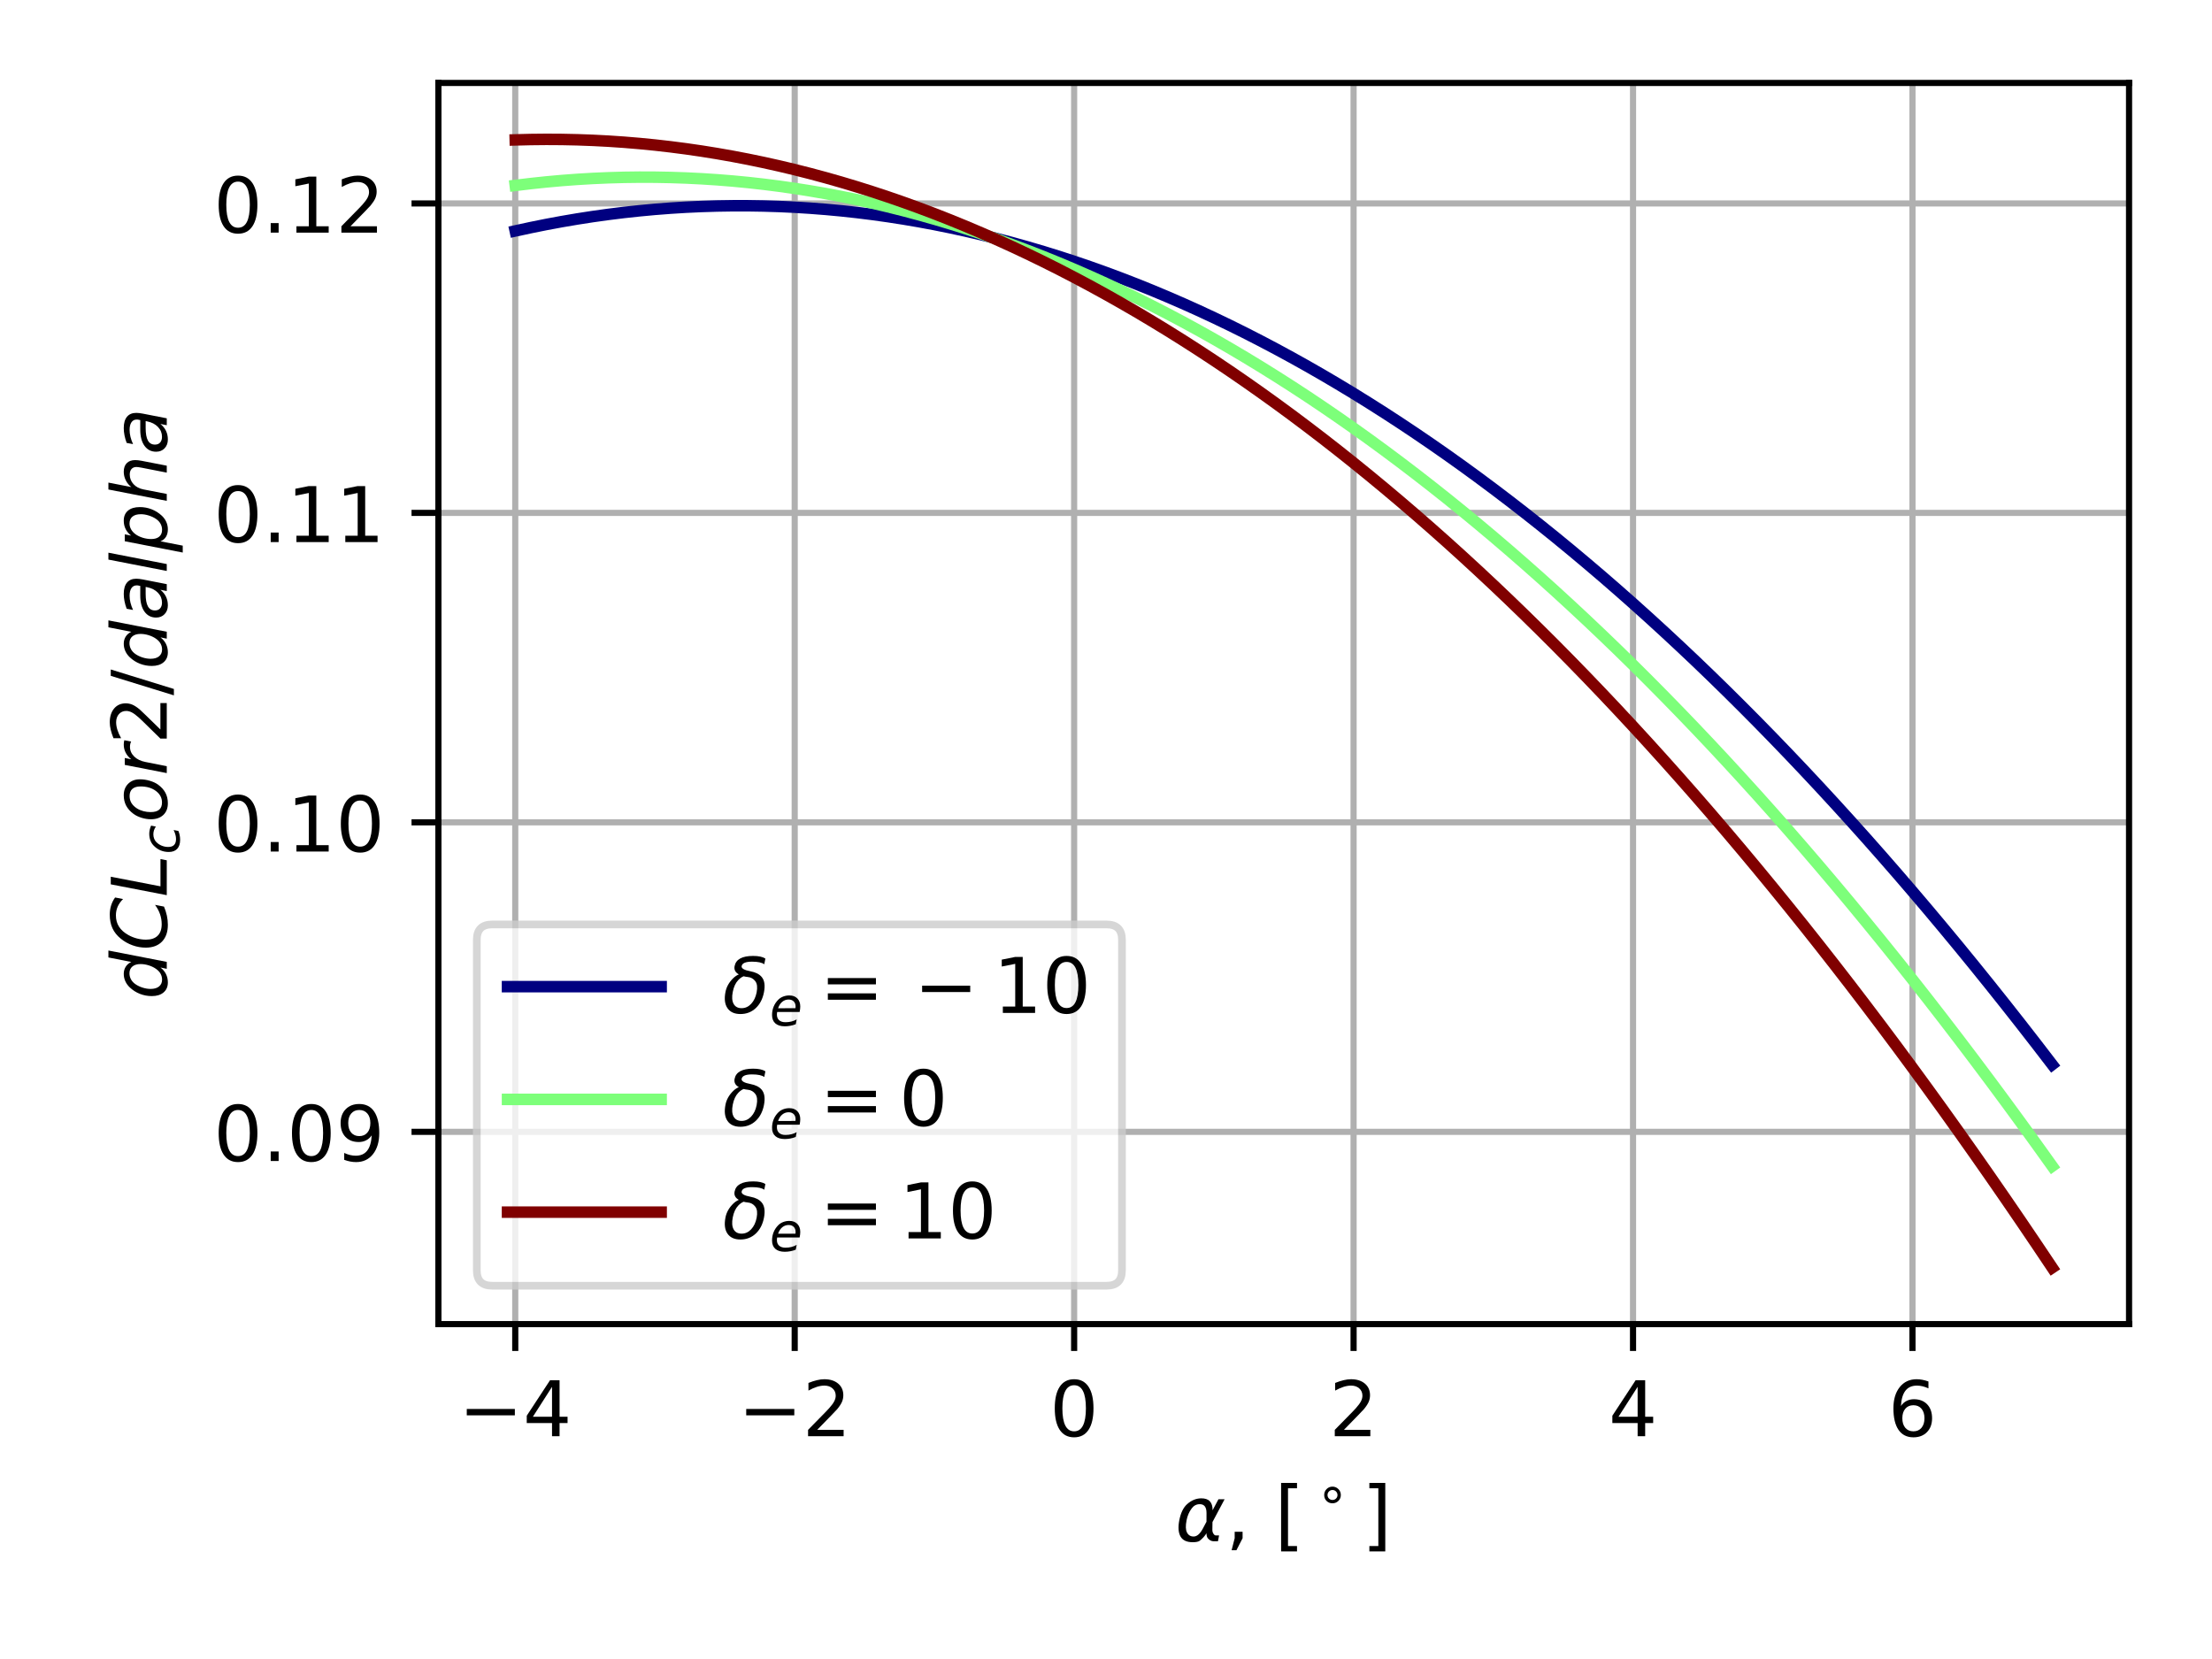
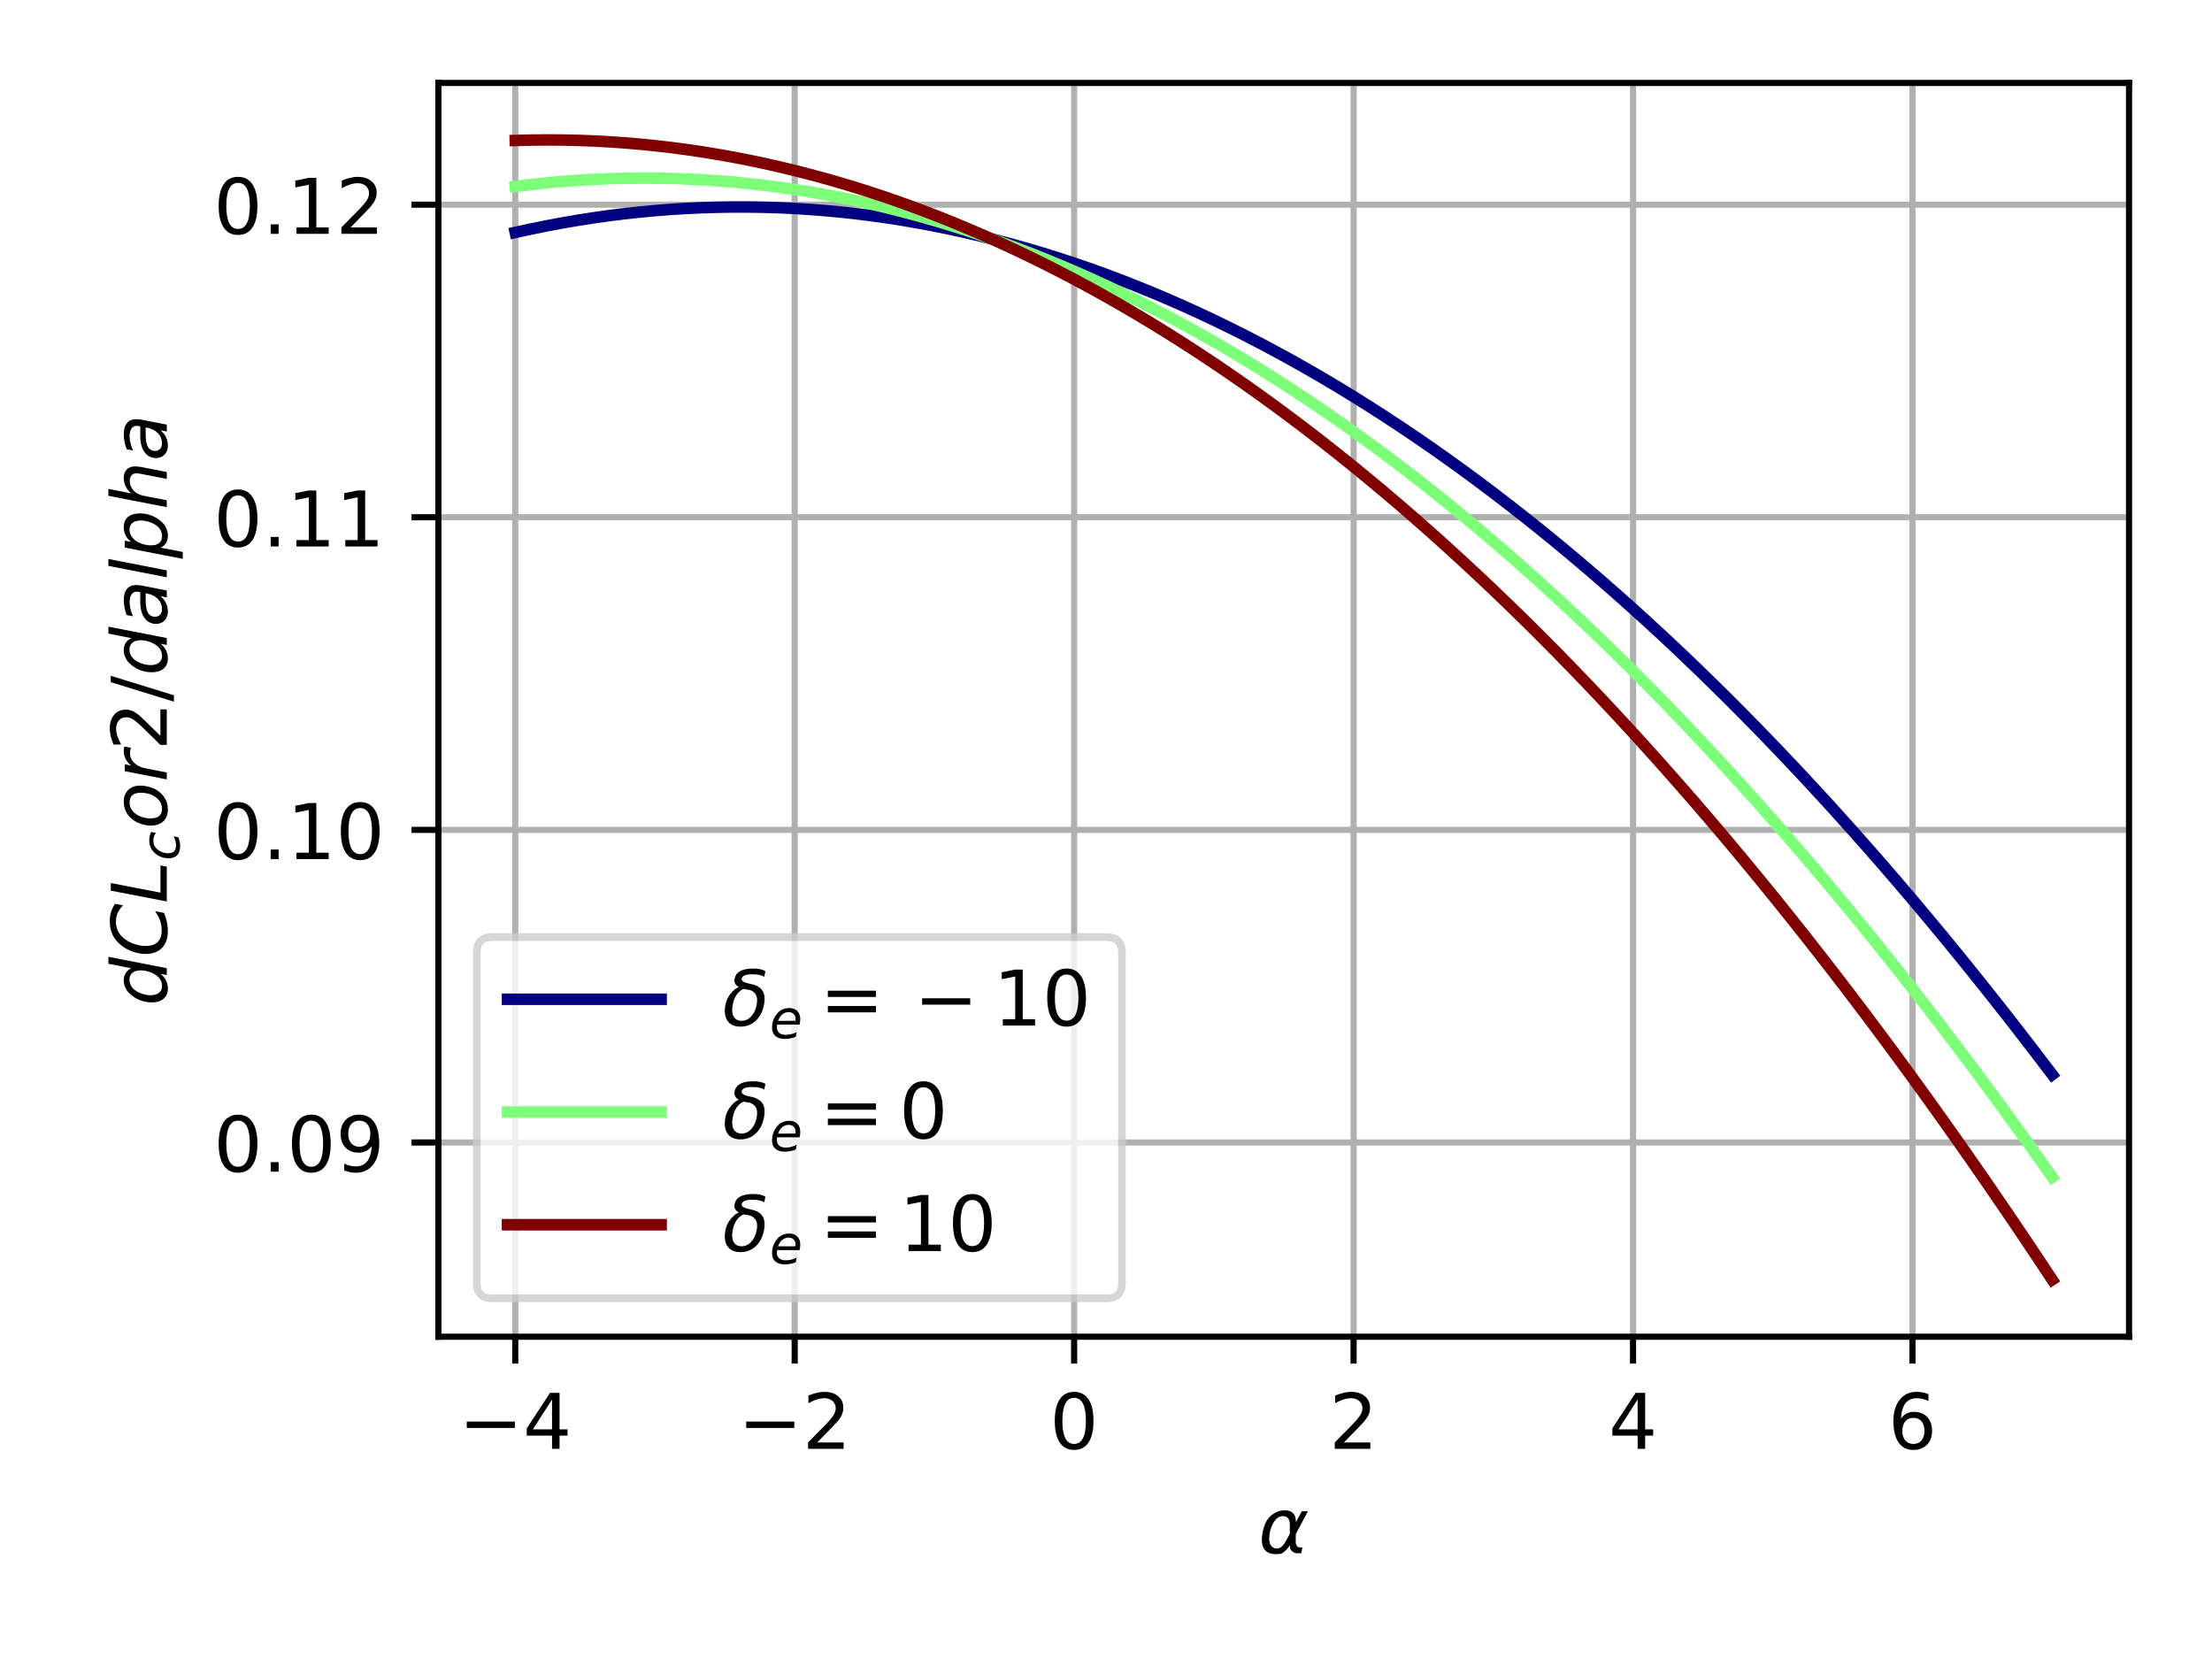
<svg xmlns="http://www.w3.org/2000/svg" xmlns:xlink="http://www.w3.org/1999/xlink" width="288pt" height="216pt" viewBox="0 0 288 216" version="1.1">
  <defs>
    <style type="text/css">*{stroke-linejoin: round; stroke-linecap: butt}</style>
  </defs>
  <g id="figure_1">
    <g id="patch_1">
      <path d="M 0 216  L 288 216  L 288 0  L 0 0  z " style="fill: #ffffff" />
    </g>
    <g id="axes_1">
      <g id="patch_2">
-         <path d="M 57.08 172.398  L 277.2 172.398  L 277.2 10.8  L 57.08 10.8  z " style="fill: #ffffff" />
+         <path d="M 57.08 174.04  L 277.2 174.04  L 277.2 10.8  L 57.08 10.8  z " style="fill: #ffffff" />
      </g>
      <g id="matplotlib.axis_1">
        <g id="xtick_1">
          <g id="line2d_1">
-             <path d="M 67.085 172.398  L 67.085 10.8  " clip-path="url(#ped3383b567)" style="fill: none; stroke: #b0b0b0; stroke-width: 0.8; stroke-linecap: square" />
+             <path d="M 67.085 174.04  L 67.085 10.8  " clip-path="url(#p5c0ab0b1ee)" style="fill: none; stroke: #b0b0b0; stroke-width: 0.8; stroke-linecap: square" />
          </g>
          <g id="line2d_2">
            <defs>
-               <path id="m257a70239d" d="M 0 0  L 0 3.5  " style="stroke: #000000; stroke-width: 0.8" />
-             </defs>
-             <g>
-               <use xlink:href="#m257a70239d" x="67.085" y="172.398" style="stroke: #000000; stroke-width: 0.8" />
+               <path id="m970176f9c2" d="M 0 0  L 0 3.5  " style="stroke: #000000; stroke-width: 0.8" />
+             </defs>
+             <g>
+               <use xlink:href="#m970176f9c2" x="67.085" y="174.04" style="stroke: #000000; stroke-width: 0.8" />
            </g>
          </g>
          <g id="text_1">
-             <g transform="translate(59.71436 186.9959) scale(0.1 -0.1)">
+             <g transform="translate(59.71436 188.6384) scale(0.1 -0.1)">
              <defs>
                <path id="DejaVuSans-2212" d="M 678 2272  L 4684 2272  L 4684 1741  L 678 1741  L 678 2272  z " transform="scale(0.015625)" />
                <path id="DejaVuSans-34" d="M 2419 4116  L 825 1625  L 2419 1625  L 2419 4116  z M 2253 4666  L 3047 4666  L 3047 1625  L 3713 1625  L 3713 1100  L 3047 1100  L 3047 0  L 2419 0  L 2419 1100  L 313 1100  L 313 1709  L 2253 4666  z " transform="scale(0.015625)" />
              </defs>
              <use xlink:href="#DejaVuSans-2212" />
              <use xlink:href="#DejaVuSans-34" x="83.789" />
            </g>
          </g>
        </g>
        <g id="xtick_2">
          <g id="line2d_3">
-             <path d="M 103.469 172.398  L 103.469 10.8  " clip-path="url(#ped3383b567)" style="fill: none; stroke: #b0b0b0; stroke-width: 0.8; stroke-linecap: square" />
+             <path d="M 103.469 174.04  L 103.469 10.8  " clip-path="url(#p5c0ab0b1ee)" style="fill: none; stroke: #b0b0b0; stroke-width: 0.8; stroke-linecap: square" />
          </g>
          <g id="line2d_4">
            <g>
-               <use xlink:href="#m257a70239d" x="103.469" y="172.398" style="stroke: #000000; stroke-width: 0.8" />
+               <use xlink:href="#m970176f9c2" x="103.469" y="174.04" style="stroke: #000000; stroke-width: 0.8" />
            </g>
          </g>
          <g id="text_2">
-             <g transform="translate(96.09783 186.9959) scale(0.1 -0.1)">
+             <g transform="translate(96.09783 188.6384) scale(0.1 -0.1)">
              <defs>
                <path id="DejaVuSans-32" d="M 1228 531  L 3431 531  L 3431 0  L 469 0  L 469 531  Q 828 903 1448 1529  Q 2069 2156 2228 2338  Q 2531 2678 2651 2914  Q 2772 3150 2772 3378  Q 2772 3750 2511 3984  Q 2250 4219 1831 4219  Q 1534 4219 1204 4116  Q 875 4013 500 3803  L 500 4441  Q 881 4594 1212 4672  Q 1544 4750 1819 4750  Q 2544 4750 2975 4387  Q 3406 4025 3406 3419  Q 3406 3131 3298 2873  Q 3191 2616 2906 2266  Q 2828 2175 2409 1742  Q 1991 1309 1228 531  z " transform="scale(0.015625)" />
              </defs>
              <use xlink:href="#DejaVuSans-2212" />
              <use xlink:href="#DejaVuSans-32" x="83.789" />
            </g>
          </g>
        </g>
        <g id="xtick_3">
          <g id="line2d_5">
-             <path d="M 139.852 172.398  L 139.852 10.8  " clip-path="url(#ped3383b567)" style="fill: none; stroke: #b0b0b0; stroke-width: 0.8; stroke-linecap: square" />
+             <path d="M 139.852 174.04  L 139.852 10.8  " clip-path="url(#p5c0ab0b1ee)" style="fill: none; stroke: #b0b0b0; stroke-width: 0.8; stroke-linecap: square" />
          </g>
          <g id="line2d_6">
            <g>
-               <use xlink:href="#m257a70239d" x="139.852" y="172.398" style="stroke: #000000; stroke-width: 0.8" />
+               <use xlink:href="#m970176f9c2" x="139.852" y="174.04" style="stroke: #000000; stroke-width: 0.8" />
            </g>
          </g>
          <g id="text_3">
-             <g transform="translate(136.6711 186.9959) scale(0.1 -0.1)">
+             <g transform="translate(136.6711 188.6384) scale(0.1 -0.1)">
              <defs>
                <path id="DejaVuSans-30" d="M 2034 4250  Q 1547 4250 1301 3770  Q 1056 3291 1056 2328  Q 1056 1369 1301 889  Q 1547 409 2034 409  Q 2525 409 2770 889  Q 3016 1369 3016 2328  Q 3016 3291 2770 3770  Q 2525 4250 2034 4250  z M 2034 4750  Q 2819 4750 3233 4129  Q 3647 3509 3647 2328  Q 3647 1150 3233 529  Q 2819 -91 2034 -91  Q 1250 -91 836 529  Q 422 1150 422 2328  Q 422 3509 836 4129  Q 1250 4750 2034 4750  z " transform="scale(0.015625)" />
              </defs>
              <use xlink:href="#DejaVuSans-30" />
            </g>
          </g>
        </g>
        <g id="xtick_4">
          <g id="line2d_7">
-             <path d="M 176.236 172.398  L 176.236 10.8  " clip-path="url(#ped3383b567)" style="fill: none; stroke: #b0b0b0; stroke-width: 0.8; stroke-linecap: square" />
+             <path d="M 176.236 174.04  L 176.236 10.8  " clip-path="url(#p5c0ab0b1ee)" style="fill: none; stroke: #b0b0b0; stroke-width: 0.8; stroke-linecap: square" />
          </g>
          <g id="line2d_8">
            <g>
-               <use xlink:href="#m257a70239d" x="176.236" y="172.398" style="stroke: #000000; stroke-width: 0.8" />
+               <use xlink:href="#m970176f9c2" x="176.236" y="174.04" style="stroke: #000000; stroke-width: 0.8" />
            </g>
          </g>
          <g id="text_4">
-             <g transform="translate(173.0546 186.9959) scale(0.1 -0.1)">
+             <g transform="translate(173.0546 188.6384) scale(0.1 -0.1)">
              <use xlink:href="#DejaVuSans-32" />
            </g>
          </g>
        </g>
        <g id="xtick_5">
          <g id="line2d_9">
-             <path d="M 212.619 172.398  L 212.619 10.8  " clip-path="url(#ped3383b567)" style="fill: none; stroke: #b0b0b0; stroke-width: 0.8; stroke-linecap: square" />
+             <path d="M 212.619 174.04  L 212.619 10.8  " clip-path="url(#p5c0ab0b1ee)" style="fill: none; stroke: #b0b0b0; stroke-width: 0.8; stroke-linecap: square" />
          </g>
          <g id="line2d_10">
            <g>
-               <use xlink:href="#m257a70239d" x="212.619" y="172.398" style="stroke: #000000; stroke-width: 0.8" />
+               <use xlink:href="#m970176f9c2" x="212.619" y="174.04" style="stroke: #000000; stroke-width: 0.8" />
            </g>
          </g>
          <g id="text_5">
-             <g transform="translate(209.4381 186.9959) scale(0.1 -0.1)">
+             <g transform="translate(209.4381 188.6384) scale(0.1 -0.1)">
              <use xlink:href="#DejaVuSans-34" />
            </g>
          </g>
        </g>
        <g id="xtick_6">
          <g id="line2d_11">
-             <path d="M 249.003 172.398  L 249.003 10.8  " clip-path="url(#ped3383b567)" style="fill: none; stroke: #b0b0b0; stroke-width: 0.8; stroke-linecap: square" />
+             <path d="M 249.003 174.04  L 249.003 10.8  " clip-path="url(#p5c0ab0b1ee)" style="fill: none; stroke: #b0b0b0; stroke-width: 0.8; stroke-linecap: square" />
          </g>
          <g id="line2d_12">
            <g>
-               <use xlink:href="#m257a70239d" x="249.003" y="172.398" style="stroke: #000000; stroke-width: 0.8" />
+               <use xlink:href="#m970176f9c2" x="249.003" y="174.04" style="stroke: #000000; stroke-width: 0.8" />
            </g>
          </g>
          <g id="text_6">
-             <g transform="translate(245.8216 186.9959) scale(0.1 -0.1)">
+             <g transform="translate(245.8216 188.6384) scale(0.1 -0.1)">
              <defs>
                <path id="DejaVuSans-36" d="M 2113 2584  Q 1688 2584 1439 2293  Q 1191 2003 1191 1497  Q 1191 994 1439 701  Q 1688 409 2113 409  Q 2538 409 2786 701  Q 3034 994 3034 1497  Q 3034 2003 2786 2293  Q 2538 2584 2113 2584  z M 3366 4563  L 3366 3988  Q 3128 4100 2886 4159  Q 2644 4219 2406 4219  Q 1781 4219 1451 3797  Q 1122 3375 1075 2522  Q 1259 2794 1537 2939  Q 1816 3084 2150 3084  Q 2853 3084 3261 2657  Q 3669 2231 3669 1497  Q 3669 778 3244 343  Q 2819 -91 2113 -91  Q 1303 -91 875 529  Q 447 1150 447 2328  Q 447 3434 972 4092  Q 1497 4750 2381 4750  Q 2619 4750 2861 4703  Q 3103 4656 3366 4563  z " transform="scale(0.015625)" />
              </defs>
              <use xlink:href="#DejaVuSans-36" />
            </g>
          </g>
        </g>
        <g id="text_7">
-           <g transform="translate(152.99 200.6741) scale(0.1 -0.1)">
+           <g transform="translate(163.84 202.3166) scale(0.1 -0.1)">
            <defs>
              <path id="DejaVuSans-Oblique-3b1" d="M 2619 1628  L 2622 2350  Q 2625 3088 2069 3091  Q 1653 3094 1394 2747  Q 1069 2319 959 1747  Q 825 1059 994 731  Q 1169 397 1547 397  Q 1966 397 2319 1063  L 2619 1628  z M 2166 3578  Q 3141 3594 3128 2584  Q 3128 2584 3616 3500  L 4128 3500  L 3119 1603  L 3109 919  Q 3109 766 3194 638  Q 3291 488 3391 488  L 3669 488  L 3575 0  L 3228 0  Q 2934 0 2722 263  Q 2622 394 2619 669  Q 2416 334 2066 50  Q 1900 -81 1453 -78  Q 722 -72 456 397  Q 184 884 353 1747  Q 534 2675 1009 3097  Q 1544 3569 2166 3578  z " transform="scale(0.015625)" />
-               <path id="DejaVuSans-2c" d="M 750 794  L 1409 794  L 1409 256  L 897 -744  L 494 -744  L 750 256  L 750 794  z " transform="scale(0.015625)" />
-               <path id="DejaVuSans-20" transform="scale(0.015625)" />
-               <path id="DejaVuSans-5b" d="M 550 4863  L 1875 4863  L 1875 4416  L 1125 4416  L 1125 -397  L 1875 -397  L 1875 -844  L 550 -844  L 550 4863  z " transform="scale(0.015625)" />
-               <path id="DejaVuSans-2218" d="M 2003 2603  Q 1753 2603 1581 2429  Q 1409 2256 1409 2006  Q 1409 1759 1581 1589  Q 1753 1419 2003 1419  Q 2253 1419 2425 1589  Q 2597 1759 2597 2006  Q 2597 2253 2423 2428  Q 2250 2603 2003 2603  z M 2003 3006  Q 2203 3006 2387 2929  Q 2572 2853 2706 2709  Q 2850 2569 2922 2390  Q 2994 2212 2994 2006  Q 2994 1594 2705 1308  Q 2416 1022 1997 1022  Q 1575 1022 1294 1303  Q 1013 1584 1013 2006  Q 1013 2425 1300 2715  Q 1588 3006 2003 3006  z " transform="scale(0.015625)" />
-               <path id="DejaVuSans-5d" d="M 1947 4863  L 1947 -844  L 622 -844  L 622 -397  L 1369 -397  L 1369 4416  L 622 4416  L 622 4863  L 1947 4863  z " transform="scale(0.015625)" />
-             </defs>
-             <use xlink:href="#DejaVuSans-Oblique-3b1" transform="translate(0 0.015625)" />
-             <use xlink:href="#DejaVuSans-2c" transform="translate(65.91797 0.015625)" />
-             <use xlink:href="#DejaVuSans-20" transform="translate(97.70508 0.015625)" />
-             <use xlink:href="#DejaVuSans-5b" transform="translate(129.4922 0.015625)" />
-             <use xlink:href="#DejaVuSans-2218" transform="translate(183.1006 38.29688) scale(0.7)" />
-             <use xlink:href="#DejaVuSans-5d" transform="translate(243.291 0.015625)" />
+             </defs>
+             <use xlink:href="#DejaVuSans-Oblique-3b1" transform="translate(0 0.84375)" />
          </g>
        </g>
      </g>
      <g id="matplotlib.axis_2">
        <g id="ytick_1">
          <g id="line2d_13">
-             <path d="M 57.08 147.362  L 277.2 147.362  " clip-path="url(#ped3383b567)" style="fill: none; stroke: #b0b0b0; stroke-width: 0.8; stroke-linecap: square" />
+             <path d="M 57.08 148.75  L 277.2 148.75  " clip-path="url(#p5c0ab0b1ee)" style="fill: none; stroke: #b0b0b0; stroke-width: 0.8; stroke-linecap: square" />
          </g>
          <g id="line2d_14">
            <defs>
-               <path id="m093fd27990" d="M 0 0  L -3.5 0  " style="stroke: #000000; stroke-width: 0.8" />
-             </defs>
-             <g>
-               <use xlink:href="#m093fd27990" x="57.08" y="147.362" style="stroke: #000000; stroke-width: 0.8" />
+               <path id="m6044e292f2" d="M 0 0  L -3.5 0  " style="stroke: #000000; stroke-width: 0.8" />
+             </defs>
+             <g>
+               <use xlink:href="#m6044e292f2" x="57.08" y="148.75" style="stroke: #000000; stroke-width: 0.8" />
            </g>
          </g>
          <g id="text_8">
-             <g transform="translate(27.81437 151.1608) scale(0.1 -0.1)">
+             <g transform="translate(27.81437 152.5488) scale(0.1 -0.1)">
              <defs>
                <path id="DejaVuSans-2e" d="M 684 794  L 1344 794  L 1344 0  L 684 0  L 684 794  z " transform="scale(0.015625)" />
                <path id="DejaVuSans-39" d="M 703 97  L 703 672  Q 941 559 1184 500  Q 1428 441 1663 441  Q 2288 441 2617 861  Q 2947 1281 2994 2138  Q 2813 1869 2534 1725  Q 2256 1581 1919 1581  Q 1219 1581 811 2004  Q 403 2428 403 3163  Q 403 3881 828 4315  Q 1253 4750 1959 4750  Q 2769 4750 3195 4129  Q 3622 3509 3622 2328  Q 3622 1225 3098 567  Q 2575 -91 1691 -91  Q 1453 -91 1209 -44  Q 966 3 703 97  z M 1959 2075  Q 2384 2075 2632 2365  Q 2881 2656 2881 3163  Q 2881 3666 2632 3958  Q 2384 4250 1959 4250  Q 1534 4250 1286 3958  Q 1038 3666 1038 3163  Q 1038 2656 1286 2365  Q 1534 2075 1959 2075  z " transform="scale(0.015625)" />
              </defs>
              <use xlink:href="#DejaVuSans-30" />
              <use xlink:href="#DejaVuSans-2e" x="63.623" />
              <use xlink:href="#DejaVuSans-30" x="95.41" />
              <use xlink:href="#DejaVuSans-39" x="159.033" />
            </g>
          </g>
        </g>
        <g id="ytick_2">
          <g id="line2d_15">
-             <path d="M 57.08 107.07  L 277.2 107.07  " clip-path="url(#ped3383b567)" style="fill: none; stroke: #b0b0b0; stroke-width: 0.8; stroke-linecap: square" />
+             <path d="M 57.08 108.049  L 277.2 108.049  " clip-path="url(#p5c0ab0b1ee)" style="fill: none; stroke: #b0b0b0; stroke-width: 0.8; stroke-linecap: square" />
          </g>
          <g id="line2d_16">
            <g>
-               <use xlink:href="#m093fd27990" x="57.08" y="107.07" style="stroke: #000000; stroke-width: 0.8" />
+               <use xlink:href="#m6044e292f2" x="57.08" y="108.049" style="stroke: #000000; stroke-width: 0.8" />
            </g>
          </g>
          <g id="text_9">
-             <g transform="translate(27.81437 110.8697) scale(0.1 -0.1)">
+             <g transform="translate(27.81437 111.8482) scale(0.1 -0.1)">
              <defs>
                <path id="DejaVuSans-31" d="M 794 531  L 1825 531  L 1825 4091  L 703 3866  L 703 4441  L 1819 4666  L 2450 4666  L 2450 531  L 3481 531  L 3481 0  L 794 0  L 794 531  z " transform="scale(0.015625)" />
              </defs>
              <use xlink:href="#DejaVuSans-30" />
              <use xlink:href="#DejaVuSans-2e" x="63.623" />
              <use xlink:href="#DejaVuSans-31" x="95.41" />
              <use xlink:href="#DejaVuSans-30" x="159.033" />
            </g>
          </g>
        </g>
        <g id="ytick_3">
          <g id="line2d_17">
-             <path d="M 57.08 66.779  L 277.2 66.779  " clip-path="url(#ped3383b567)" style="fill: none; stroke: #b0b0b0; stroke-width: 0.8; stroke-linecap: square" />
+             <path d="M 57.08 67.348  L 277.2 67.348  " clip-path="url(#p5c0ab0b1ee)" style="fill: none; stroke: #b0b0b0; stroke-width: 0.8; stroke-linecap: square" />
          </g>
          <g id="line2d_18">
            <g>
-               <use xlink:href="#m093fd27990" x="57.08" y="66.779" style="stroke: #000000; stroke-width: 0.8" />
+               <use xlink:href="#m6044e292f2" x="57.08" y="67.348" style="stroke: #000000; stroke-width: 0.8" />
            </g>
          </g>
          <g id="text_10">
-             <g transform="translate(27.81437 70.57852) scale(0.1 -0.1)">
+             <g transform="translate(27.81437 71.1475) scale(0.1 -0.1)">
              <use xlink:href="#DejaVuSans-30" />
              <use xlink:href="#DejaVuSans-2e" x="63.623" />
              <use xlink:href="#DejaVuSans-31" x="95.41" />
              <use xlink:href="#DejaVuSans-31" x="159.033" />
            </g>
          </g>
        </g>
        <g id="ytick_4">
          <g id="line2d_19">
-             <path d="M 57.08 26.488  L 277.2 26.488  " clip-path="url(#ped3383b567)" style="fill: none; stroke: #b0b0b0; stroke-width: 0.8; stroke-linecap: square" />
+             <path d="M 57.08 26.648  L 277.2 26.648  " clip-path="url(#p5c0ab0b1ee)" style="fill: none; stroke: #b0b0b0; stroke-width: 0.8; stroke-linecap: square" />
          </g>
          <g id="line2d_20">
            <g>
-               <use xlink:href="#m093fd27990" x="57.08" y="26.488" style="stroke: #000000; stroke-width: 0.8" />
+               <use xlink:href="#m6044e292f2" x="57.08" y="26.648" style="stroke: #000000; stroke-width: 0.8" />
            </g>
          </g>
          <g id="text_11">
-             <g transform="translate(27.81437 30.28737) scale(0.1 -0.1)">
+             <g transform="translate(27.81437 30.44683) scale(0.1 -0.1)">
              <use xlink:href="#DejaVuSans-30" />
              <use xlink:href="#DejaVuSans-2e" x="63.623" />
              <use xlink:href="#DejaVuSans-31" x="95.41" />
              <use xlink:href="#DejaVuSans-32" x="159.033" />
            </g>
          </g>
        </g>
        <g id="text_12">
-           <g transform="translate(21.71438 130.1488) rotate(-90) scale(0.1 -0.1)">
+           <g transform="translate(21.71438 130.97) rotate(-90) scale(0.1 -0.1)">
            <defs>
              <path id="DejaVuSans-Oblique-64" d="M 2675 525  Q 2444 222 2128 65  Q 1813 -91 1428 -91  Q 903 -91 598 267  Q 294 625 294 1247  Q 294 1766 478 2236  Q 663 2706 1013 3078  Q 1244 3325 1534 3454  Q 1825 3584 2144 3584  Q 2481 3584 2739 3421  Q 2997 3259 3138 2956  L 3513 4863  L 4091 4863  L 3144 0  L 2566 0  L 2675 525  z M 891 1350  Q 891 897 1095 644  Q 1300 391 1663 391  Q 1931 391 2161 520  Q 2391 650 2566 903  Q 2750 1166 2856 1509  Q 2963 1853 2963 2188  Q 2963 2622 2758 2865  Q 2553 3109 2194 3109  Q 1922 3109 1687 2981  Q 1453 2853 1288 2613  Q 1106 2353 998 2009  Q 891 1666 891 1350  z " transform="scale(0.015625)" />
              <path id="DejaVuSans-Oblique-43" d="M 4447 4306  L 4319 3641  Q 4019 3944 3683 4091  Q 3347 4238 2956 4238  Q 2422 4238 2017 3981  Q 1613 3725 1319 3200  Q 1131 2863 1032 2486  Q 934 2109 934 1728  Q 934 1091 1264 756  Q 1594 422 2222 422  Q 2656 422 3056 561  Q 3456 700 3834 978  L 3688 231  Q 3316 72 2936 -9  Q 2556 -91 2175 -91  Q 1278 -91 773 396  Q 269 884 269 1753  Q 269 2309 461 2846  Q 653 3384 1013 3828  Q 1394 4300 1883 4525  Q 2372 4750 3022 4750  Q 3422 4750 3780 4639  Q 4138 4528 4447 4306  z " transform="scale(0.015625)" />
              <path id="DejaVuSans-Oblique-4c" d="M 1075 4666  L 1709 4666  L 909 525  L 3181 525  L 3078 0  L 172 0  L 1075 4666  z " transform="scale(0.015625)" />
              <path id="DejaVuSans-Oblique-63" d="M 3431 3366  L 3316 2797  Q 3109 2947 2876 3022  Q 2644 3097 2394 3097  Q 2119 3097 1870 3000  Q 1622 2903 1453 2725  Q 1184 2453 1037 2087  Q 891 1722 891 1331  Q 891 859 1127 628  Q 1363 397 1844 397  Q 2081 397 2348 469  Q 2616 541 2906 684  L 2797 116  Q 2547 13 2283 -39  Q 2019 -91 1741 -91  Q 1044 -91 669 257  Q 294 606 294 1253  Q 294 1797 489 2255  Q 684 2713 1069 3078  Q 1331 3328 1684 3456  Q 2038 3584 2456 3584  Q 2700 3584 2940 3529  Q 3181 3475 3431 3366  z " transform="scale(0.015625)" />
              <path id="DejaVuSans-Oblique-6f" d="M 1625 -91  Q 1009 -91 651 289  Q 294 669 294 1325  Q 294 1706 417 2101  Q 541 2497 738 2766  Q 1047 3184 1428 3384  Q 1809 3584 2291 3584  Q 2888 3584 3255 3212  Q 3622 2841 3622 2241  Q 3622 1825 3500 1412  Q 3378 1000 3181 728  Q 2875 309 2494 109  Q 2113 -91 1625 -91  z M 891 1344  Q 891 869 1089 633  Q 1288 397 1691 397  Q 2269 397 2648 901  Q 3028 1406 3028 2181  Q 3028 2634 2825 2865  Q 2622 3097 2228 3097  Q 1903 3097 1650 2945  Q 1397 2794 1197 2484  Q 1050 2253 970 1956  Q 891 1659 891 1344  z " transform="scale(0.015625)" />
              <path id="DejaVuSans-Oblique-72" d="M 2853 2969  Q 2766 3016 2653 3041  Q 2541 3066 2413 3066  Q 1953 3066 1609 2717  Q 1266 2369 1153 1784  L 800 0  L 225 0  L 909 3500  L 1484 3500  L 1375 2956  Q 1603 3259 1920 3421  Q 2238 3584 2597 3584  Q 2691 3584 2781 3573  Q 2872 3563 2963 3538  L 2853 2969  z " transform="scale(0.015625)" />
              <path id="DejaVuSans-2f" d="M 1625 4666  L 2156 4666  L 531 -594  L 0 -594  L 1625 4666  z " transform="scale(0.015625)" />
              <path id="DejaVuSans-Oblique-61" d="M 3438 1997  L 3047 0  L 2472 0  L 2578 531  Q 2325 219 2001 64  Q 1678 -91 1281 -91  Q 834 -91 548 182  Q 263 456 263 884  Q 263 1497 752 1853  Q 1241 2209 2100 2209  L 2900 2209  L 2931 2363  Q 2938 2388 2941 2417  Q 2944 2447 2944 2509  Q 2944 2788 2717 2942  Q 2491 3097 2081 3097  Q 1800 3097 1504 3025  Q 1209 2953 897 2809  L 997 3341  Q 1322 3463 1633 3523  Q 1944 3584 2234 3584  Q 2853 3584 3176 3315  Q 3500 3047 3500 2534  Q 3500 2431 3484 2292  Q 3469 2153 3438 1997  z M 2816 1759  L 2241 1759  Q 1534 1759 1195 1570  Q 856 1381 856 984  Q 856 709 1029 553  Q 1203 397 1509 397  Q 1978 397 2328 733  Q 2678 1069 2791 1631  L 2816 1759  z " transform="scale(0.015625)" />
              <path id="DejaVuSans-Oblique-6c" d="M 1172 4863  L 1747 4863  L 800 0  L 225 0  L 1172 4863  z " transform="scale(0.015625)" />
              <path id="DejaVuSans-Oblique-70" d="M 3175 2156  Q 3175 2616 2975 2859  Q 2775 3103 2400 3103  Q 2144 3103 1911 2972  Q 1678 2841 1497 2591  Q 1319 2344 1212 1994  Q 1106 1644 1106 1300  Q 1106 863 1306 627  Q 1506 391 1875 391  Q 2147 391 2380 519  Q 2613 647 2778 891  Q 2956 1147 3065 1494  Q 3175 1841 3175 2156  z M 1394 2969  Q 1625 3272 1939 3428  Q 2253 3584 2638 3584  Q 3175 3584 3472 3232  Q 3769 2881 3769 2247  Q 3769 1728 3584 1258  Q 3400 788 3053 416  Q 2822 169 2531 39  Q 2241 -91 1919 -91  Q 1547 -91 1294 64  Q 1041 219 916 525  L 556 -1331  L -19 -1331  L 922 3500  L 1497 3500  L 1394 2969  z " transform="scale(0.015625)" />
              <path id="DejaVuSans-Oblique-68" d="M 3566 2113  L 3156 0  L 2578 0  L 2988 2091  Q 3016 2238 3031 2350  Q 3047 2463 3047 2528  Q 3047 2791 2881 2937  Q 2716 3084 2419 3084  Q 1956 3084 1617 2771  Q 1278 2459 1178 1941  L 800 0  L 225 0  L 1172 4863  L 1747 4863  L 1375 2950  Q 1594 3244 1934 3414  Q 2275 3584 2650 3584  Q 3113 3584 3367 3334  Q 3622 3084 3622 2631  Q 3622 2519 3608 2391  Q 3594 2263 3566 2113  z " transform="scale(0.015625)" />
            </defs>
            <use xlink:href="#DejaVuSans-Oblique-64" transform="translate(0 0.015625)" />
            <use xlink:href="#DejaVuSans-Oblique-43" transform="translate(63.47656 0.015625)" />
            <use xlink:href="#DejaVuSans-Oblique-4c" transform="translate(133.3008 0.015625)" />
            <use xlink:href="#DejaVuSans-Oblique-63" transform="translate(189.0137 -16.39062) scale(0.7)" />
            <use xlink:href="#DejaVuSans-Oblique-6f" transform="translate(230.2344 0.015625)" />
            <use xlink:href="#DejaVuSans-Oblique-72" transform="translate(291.416 0.015625)" />
            <use xlink:href="#DejaVuSans-32" transform="translate(332.5293 0.015625)" />
            <use xlink:href="#DejaVuSans-2f" transform="translate(396.1523 0.015625)" />
            <use xlink:href="#DejaVuSans-Oblique-64" transform="translate(429.8438 0.015625)" />
            <use xlink:href="#DejaVuSans-Oblique-61" transform="translate(493.3203 0.015625)" />
            <use xlink:href="#DejaVuSans-Oblique-6c" transform="translate(554.5996 0.015625)" />
            <use xlink:href="#DejaVuSans-Oblique-70" transform="translate(582.3828 0.015625)" />
            <use xlink:href="#DejaVuSans-Oblique-68" transform="translate(645.8594 0.015625)" />
            <use xlink:href="#DejaVuSans-Oblique-61" transform="translate(709.2383 0.015625)" />
          </g>
        </g>
      </g>
      <g id="line2d_21">
-         <path d="M 67.085 30.071  L 69.107 29.633  L 71.128 29.226  L 73.149 28.851  L 75.171 28.507  L 77.192 28.194  L 79.213 27.913  L 81.235 27.662  L 83.256 27.444  L 85.277 27.256  L 87.298 27.1  L 89.32 26.975  L 91.341 26.882  L 93.362 26.82  L 95.384 26.789  L 97.405 26.789  L 99.426 26.821  L 101.448 26.884  L 103.469 26.978  L 105.49 27.104  L 107.512 27.261  L 109.533 27.449  L 111.554 27.669  L 113.575 27.92  L 115.597 28.202  L 117.618 28.515  L 119.639 28.86  L 121.661 29.236  L 123.682 29.644  L 125.703 30.083  L 127.725 30.553  L 129.746 31.054  L 131.767 31.587  L 133.788 32.151  L 135.81 32.746  L 137.831 33.373  L 139.852 34.031  L 141.874 34.72  L 143.895 35.441  L 145.916 36.193  L 147.938 36.976  L 149.959 37.791  L 151.98 38.637  L 154.002 39.514  L 156.023 40.422  L 158.044 41.362  L 160.065 42.333  L 162.087 43.335  L 164.108 44.369  L 166.129 45.434  L 168.151 46.531  L 170.172 47.658  L 172.193 48.817  L 174.215 50.008  L 176.236 51.229  L 178.257 52.482  L 180.278 53.766  L 182.3 55.082  L 184.321 56.429  L 186.342 57.807  L 188.364 59.216  L 190.385 60.657  L 192.406 62.129  L 194.428 63.633  L 196.449 65.167  L 198.47 66.733  L 200.492 68.331  L 202.513 69.959  L 204.534 71.619  L 206.555 73.311  L 208.577 75.033  L 210.598 76.787  L 212.619 78.572  L 214.641 80.389  L 216.662 82.237  L 218.683 84.116  L 220.705 86.026  L 222.726 87.968  L 224.747 89.941  L 226.768 91.946  L 228.79 93.981  L 230.811 96.049  L 232.832 98.147  L 234.854 100.277  L 236.875 102.438  L 238.896 104.63  L 240.918 106.853  L 242.939 109.108  L 244.96 111.395  L 246.982 113.712  L 249.003 116.061  L 251.024 118.441  L 253.045 120.853  L 255.067 123.295  L 257.088 125.769  L 259.109 128.275  L 261.131 130.812  L 263.152 133.38  L 265.173 135.979  L 267.195 138.61  " clip-path="url(#ped3383b567)" style="fill: none; stroke: #000080; stroke-width: 1.5; stroke-linecap: square" />
+         <path d="M 67.085 30.266  L 69.107 29.824  L 71.128 29.413  L 73.149 29.034  L 75.171 28.687  L 77.192 28.371  L 79.213 28.086  L 81.235 27.834  L 83.256 27.613  L 85.277 27.423  L 87.298 27.266  L 89.32 27.14  L 91.341 27.045  L 93.362 26.982  L 95.384 26.951  L 97.405 26.952  L 99.426 26.984  L 101.448 27.047  L 103.469 27.143  L 105.49 27.27  L 107.512 27.428  L 109.533 27.618  L 111.554 27.84  L 113.575 28.094  L 115.597 28.379  L 117.618 28.696  L 119.639 29.044  L 121.661 29.424  L 123.682 29.836  L 125.703 30.279  L 127.725 30.754  L 129.746 31.26  L 131.767 31.798  L 133.788 32.368  L 135.81 32.969  L 137.831 33.603  L 139.852 34.267  L 141.874 34.963  L 143.895 35.691  L 145.916 36.451  L 147.938 37.242  L 149.959 38.065  L 151.98 38.919  L 154.002 39.806  L 156.023 40.723  L 158.044 41.673  L 160.065 42.654  L 162.087 43.666  L 164.108 44.71  L 166.129 45.786  L 168.151 46.894  L 170.172 48.033  L 172.193 49.204  L 174.215 50.406  L 176.236 51.64  L 178.257 52.906  L 180.278 54.203  L 182.3 55.532  L 184.321 56.892  L 186.342 58.285  L 188.364 59.708  L 190.385 61.164  L 192.406 62.651  L 194.428 64.17  L 196.449 65.72  L 198.47 67.302  L 200.492 68.915  L 202.513 70.561  L 204.534 72.238  L 206.555 73.946  L 208.577 75.686  L 210.598 77.458  L 212.619 79.261  L 214.641 81.096  L 216.662 82.963  L 218.683 84.861  L 220.705 86.791  L 222.726 88.753  L 224.747 90.746  L 226.768 92.771  L 228.79 94.827  L 230.811 96.915  L 232.832 99.035  L 234.854 101.186  L 236.875 103.369  L 238.896 105.583  L 240.918 107.83  L 242.939 110.108  L 244.96 112.417  L 246.982 114.758  L 249.003 117.131  L 251.024 119.535  L 253.045 121.971  L 255.067 124.439  L 257.088 126.938  L 259.109 129.469  L 261.131 132.031  L 263.152 134.626  L 265.173 137.251  L 267.195 139.909  " clip-path="url(#p5c0ab0b1ee)" style="fill: none; stroke: #000080; stroke-width: 1.5; stroke-linecap: square" />
      </g>
      <g id="line2d_22">
-         <path d="M 67.085 24.143  L 69.107 23.899  L 71.128 23.686  L 73.149 23.504  L 75.171 23.353  L 77.192 23.234  L 79.213 23.146  L 81.235 23.089  L 83.256 23.064  L 85.277 23.07  L 87.298 23.107  L 89.32 23.176  L 91.341 23.276  L 93.362 23.407  L 95.384 23.569  L 97.405 23.763  L 99.426 23.988  L 101.448 24.245  L 103.469 24.533  L 105.49 24.852  L 107.512 25.202  L 109.533 25.584  L 111.554 25.997  L 113.575 26.441  L 115.597 26.917  L 117.618 27.424  L 119.639 27.962  L 121.661 28.532  L 123.682 29.133  L 125.703 29.765  L 127.725 30.428  L 129.746 31.123  L 131.767 31.849  L 133.788 32.607  L 135.81 33.395  L 137.831 34.216  L 139.852 35.067  L 141.874 35.95  L 143.895 36.864  L 145.916 37.809  L 147.938 38.786  L 149.959 39.794  L 151.98 40.833  L 154.002 41.904  L 156.023 43.005  L 158.044 44.139  L 160.065 45.303  L 162.087 46.499  L 164.108 47.726  L 166.129 48.985  L 168.151 50.274  L 170.172 51.595  L 172.193 52.948  L 174.215 54.332  L 176.236 55.747  L 178.257 57.193  L 180.278 58.671  L 182.3 60.18  L 184.321 61.72  L 186.342 63.291  L 188.364 64.894  L 190.385 66.528  L 192.406 68.194  L 194.428 69.891  L 196.449 71.619  L 198.47 73.378  L 200.492 75.169  L 202.513 76.991  L 204.534 78.845  L 206.555 80.729  L 208.577 82.645  L 210.598 84.593  L 212.619 86.571  L 214.641 88.581  L 216.662 90.623  L 218.683 92.695  L 220.705 94.799  L 222.726 96.934  L 224.747 99.101  L 226.768 101.299  L 228.79 103.528  L 230.811 105.788  L 232.832 108.08  L 234.854 110.403  L 236.875 112.758  L 238.896 115.143  L 240.918 117.56  L 242.939 120.009  L 244.96 122.488  L 246.982 124.999  L 249.003 127.541  L 251.024 130.115  L 253.045 132.72  L 255.067 135.356  L 257.088 138.024  L 259.109 140.722  L 261.131 143.453  L 263.152 146.214  L 265.173 149.007  L 267.195 151.831  " clip-path="url(#ped3383b567)" style="fill: none; stroke: #7dff7a; stroke-width: 1.5; stroke-linecap: square" />
+         <path d="M 67.085 24.279  L 69.107 24.032  L 71.128 23.817  L 73.149 23.633  L 75.171 23.481  L 77.192 23.36  L 79.213 23.271  L 81.235 23.214  L 83.256 23.189  L 85.277 23.195  L 87.298 23.232  L 89.32 23.302  L 91.341 23.402  L 93.362 23.535  L 95.384 23.699  L 97.405 23.895  L 99.426 24.122  L 101.448 24.381  L 103.469 24.672  L 105.49 24.995  L 107.512 25.348  L 109.533 25.734  L 111.554 26.151  L 113.575 26.6  L 115.597 27.081  L 117.618 27.593  L 119.639 28.136  L 121.661 28.712  L 123.682 29.319  L 125.703 29.958  L 127.725 30.628  L 129.746 31.33  L 131.767 32.063  L 133.788 32.828  L 135.81 33.625  L 137.831 34.454  L 139.852 35.314  L 141.874 36.205  L 143.895 37.129  L 145.916 38.084  L 147.938 39.07  L 149.959 40.088  L 151.98 41.138  L 154.002 42.22  L 156.023 43.333  L 158.044 44.477  L 160.065 45.654  L 162.087 46.862  L 164.108 48.101  L 166.129 49.373  L 168.151 50.676  L 170.172 52.01  L 172.193 53.376  L 174.215 54.774  L 176.236 56.203  L 178.257 57.664  L 180.278 59.157  L 182.3 60.681  L 184.321 62.237  L 186.342 63.825  L 188.364 65.444  L 190.385 67.095  L 192.406 68.777  L 194.428 70.491  L 196.449 72.237  L 198.47 74.015  L 200.492 75.823  L 202.513 77.664  L 204.534 79.536  L 206.555 81.44  L 208.577 83.376  L 210.598 85.343  L 212.619 87.342  L 214.641 89.372  L 216.662 91.434  L 218.683 93.528  L 220.705 95.653  L 222.726 97.81  L 224.747 99.998  L 226.768 102.219  L 228.79 104.47  L 230.811 106.754  L 232.832 109.069  L 234.854 111.415  L 236.875 113.794  L 238.896 116.204  L 240.918 118.645  L 242.939 121.119  L 244.96 123.623  L 246.982 126.16  L 249.003 128.728  L 251.024 131.328  L 253.045 133.959  L 255.067 136.622  L 257.088 139.317  L 259.109 142.043  L 261.131 144.801  L 263.152 147.59  L 265.173 150.412  L 267.195 153.264  " clip-path="url(#p5c0ab0b1ee)" style="fill: none; stroke: #7dff7a; stroke-width: 1.5; stroke-linecap: square" />
      </g>
      <g id="line2d_23">
-         <path d="M 67.085 18.216  L 69.107 18.165  L 71.128 18.145  L 73.149 18.157  L 75.171 18.2  L 77.192 18.274  L 79.213 18.379  L 81.235 18.516  L 83.256 18.684  L 85.277 18.883  L 87.298 19.114  L 89.32 19.376  L 91.341 19.669  L 93.362 19.994  L 95.384 20.35  L 97.405 20.737  L 99.426 21.156  L 101.448 21.606  L 103.469 22.087  L 105.49 22.599  L 107.512 23.143  L 109.533 23.718  L 111.554 24.325  L 113.575 24.963  L 115.597 25.632  L 117.618 26.332  L 119.639 27.064  L 121.661 27.827  L 123.682 28.621  L 125.703 29.447  L 127.725 30.304  L 129.746 31.192  L 131.767 32.112  L 133.788 33.062  L 135.81 34.045  L 137.831 35.058  L 139.852 36.103  L 141.874 37.179  L 143.895 38.286  L 145.916 39.425  L 147.938 40.595  L 149.959 41.797  L 151.98 43.029  L 154.002 44.293  L 156.023 45.589  L 158.044 46.915  L 160.065 48.273  L 162.087 49.663  L 164.108 51.083  L 166.129 52.535  L 168.151 54.018  L 170.172 55.533  L 172.193 57.078  L 174.215 58.656  L 176.236 60.264  L 178.257 61.904  L 180.278 63.575  L 182.3 65.277  L 184.321 67.011  L 186.342 68.776  L 188.364 70.572  L 190.385 72.4  L 192.406 74.259  L 194.428 76.149  L 196.449 78.071  L 198.47 80.023  L 200.492 82.008  L 202.513 84.023  L 204.534 86.07  L 206.555 88.148  L 208.577 90.258  L 210.598 92.398  L 212.619 94.57  L 214.641 96.774  L 216.662 99.008  L 218.683 101.274  L 220.705 103.572  L 222.726 105.9  L 224.747 108.26  L 226.768 110.652  L 228.79 113.074  L 230.811 115.528  L 232.832 118.013  L 234.854 120.53  L 236.875 123.077  L 238.896 125.657  L 240.918 128.267  L 242.939 130.909  L 244.96 133.582  L 246.982 136.286  L 249.003 139.022  L 251.024 141.789  L 253.045 144.587  L 255.067 147.417  L 257.088 150.278  L 259.109 153.17  L 261.131 156.094  L 263.152 159.048  L 265.173 162.035  L 267.195 165.052  " clip-path="url(#ped3383b567)" style="fill: none; stroke: #800000; stroke-width: 1.5; stroke-linecap: square" />
+         <path d="M 67.085 18.292  L 69.107 18.24  L 71.128 18.22  L 73.149 18.232  L 75.171 18.275  L 77.192 18.35  L 79.213 18.456  L 81.235 18.594  L 83.256 18.764  L 85.277 18.966  L 87.298 19.199  L 89.32 19.463  L 91.341 19.76  L 93.362 20.088  L 95.384 20.447  L 97.405 20.838  L 99.426 21.261  L 101.448 21.716  L 103.469 22.202  L 105.49 22.719  L 107.512 23.269  L 109.533 23.85  L 111.554 24.462  L 113.575 25.107  L 115.597 25.782  L 117.618 26.49  L 119.639 27.229  L 121.661 28  L 123.682 28.802  L 125.703 29.636  L 127.725 30.502  L 129.746 31.399  L 131.767 32.328  L 133.788 33.289  L 135.81 34.281  L 137.831 35.305  L 139.852 36.36  L 141.874 37.447  L 143.895 38.566  L 145.916 39.716  L 147.938 40.898  L 149.959 42.112  L 151.98 43.357  L 154.002 44.634  L 156.023 45.942  L 158.044 47.282  L 160.065 48.654  L 162.087 50.058  L 164.108 51.493  L 166.129 52.959  L 168.151 54.457  L 170.172 55.987  L 172.193 57.549  L 174.215 59.142  L 176.236 60.767  L 178.257 62.423  L 180.278 64.111  L 182.3 65.831  L 184.321 67.582  L 186.342 69.365  L 188.364 71.18  L 190.385 73.026  L 192.406 74.904  L 194.428 76.813  L 196.449 78.754  L 198.47 80.727  L 200.492 82.731  L 202.513 84.767  L 204.534 86.835  L 206.555 88.934  L 208.577 91.065  L 210.598 93.228  L 212.619 95.422  L 214.641 97.648  L 216.662 99.905  L 218.683 102.194  L 220.705 104.515  L 222.726 106.867  L 224.747 109.251  L 226.768 111.666  L 228.79 114.114  L 230.811 116.592  L 232.832 119.103  L 234.854 121.645  L 236.875 124.219  L 238.896 126.824  L 240.918 129.461  L 242.939 132.13  L 244.96 134.83  L 246.982 137.562  L 249.003 140.325  L 251.024 143.12  L 253.045 145.947  L 255.067 148.805  L 257.088 151.695  L 259.109 154.617  L 261.131 157.57  L 263.152 160.555  L 265.173 163.572  L 267.195 166.62  " clip-path="url(#p5c0ab0b1ee)" style="fill: none; stroke: #800000; stroke-width: 1.5; stroke-linecap: square" />
      </g>
      <g id="patch_3">
-         <path d="M 57.08 172.398  L 57.08 10.8  " style="fill: none; stroke: #000000; stroke-width: 0.8; stroke-linejoin: miter; stroke-linecap: square" />
+         <path d="M 57.08 174.04  L 57.08 10.8  " style="fill: none; stroke: #000000; stroke-width: 0.8; stroke-linejoin: miter; stroke-linecap: square" />
      </g>
      <g id="patch_4">
-         <path d="M 277.2 172.398  L 277.2 10.8  " style="fill: none; stroke: #000000; stroke-width: 0.8; stroke-linejoin: miter; stroke-linecap: square" />
+         <path d="M 277.2 174.04  L 277.2 10.8  " style="fill: none; stroke: #000000; stroke-width: 0.8; stroke-linejoin: miter; stroke-linecap: square" />
      </g>
      <g id="patch_5">
-         <path d="M 57.08 172.398  L 277.2 172.398  " style="fill: none; stroke: #000000; stroke-width: 0.8; stroke-linejoin: miter; stroke-linecap: square" />
+         <path d="M 57.08 174.04  L 277.2 174.04  " style="fill: none; stroke: #000000; stroke-width: 0.8; stroke-linejoin: miter; stroke-linecap: square" />
      </g>
      <g id="patch_6">
        <path d="M 57.08 10.8  L 277.2 10.8  " style="fill: none; stroke: #000000; stroke-width: 0.8; stroke-linejoin: miter; stroke-linecap: square" />
      </g>
      <g id="legend_1">
        <g id="patch_7">
-           <path d="M 64.08 167.398  L 144.08 167.398  Q 146.08 167.398 146.08 165.398  L 146.08 122.363  Q 146.08 120.363 144.08 120.363  L 64.08 120.363  Q 62.08 120.363 62.08 122.363  L 62.08 165.398  Q 62.08 167.398 64.08 167.398  z " style="fill: #ffffff; opacity: 0.8; stroke: #cccccc; stroke-linejoin: miter" />
+           <path d="M 64.08 169.04  L 144.08 169.04  Q 146.08 169.04 146.08 167.04  L 146.08 124.006  Q 146.08 122.006 144.08 122.006  L 64.08 122.006  Q 62.08 122.006 62.08 124.006  L 62.08 167.04  Q 62.08 169.04 64.08 169.04  z " style="fill: #ffffff; opacity: 0.8; stroke: #cccccc; stroke-linejoin: miter" />
        </g>
        <g id="line2d_24">
-           <path d="M 66.08 128.462  L 76.08 128.462  L 86.08 128.462  " style="fill: none; stroke: #000080; stroke-width: 1.5; stroke-linecap: square" />
+           <path d="M 66.08 130.104  L 76.08 130.104  L 86.08 130.104  " style="fill: none; stroke: #000080; stroke-width: 1.5; stroke-linecap: square" />
        </g>
        <g id="text_13">
-           <g transform="translate(94.08 131.9616) scale(0.1 -0.1)">
+           <g transform="translate(94.08 133.6041) scale(0.1 -0.1)">
            <defs>
              <path id="DejaVuSans-Oblique-3b4" d="M 3472 4053  Q 3197 4272 2450 4272  Q 1659 4272 1588 3906  Q 1531 3619 2328 3469  Q 2953 3353 3253 3003  Q 3616 2581 3447 1716  Q 3284 888 2763 400  Q 2238 -91 1488 -91  Q 741 -91 406 400  Q 72 888 241 1747  Q 363 2384 891 2900  Q 1097 3100 1353 3213  Q 913 3459 1000 3900  Q 1166 4750 2544 4750  Q 3234 4750 3566 4531  L 3472 4053  z M 1753 3056  Q 1525 2966 1306 2738  Q 969 2384 847 1747  Q 722 1113 919 756  Q 1119 397 1584 397  Q 2044 397 2381 759  Q 2722 1122 2838 1716  Q 2956 2338 2731 2638  Q 2491 2959 2103 2994  Q 1906 3013 1753 3056  z " transform="scale(0.015625)" />
              <path id="DejaVuSans-Oblique-65" d="M 3078 2063  Q 3088 2113 3092 2166  Q 3097 2219 3097 2272  Q 3097 2653 2873 2875  Q 2650 3097 2266 3097  Q 1838 3097 1509 2826  Q 1181 2556 1013 2059  L 3078 2063  z M 3578 1613  L 903 1613  Q 884 1494 878 1425  Q 872 1356 872 1306  Q 872 872 1139 634  Q 1406 397 1894 397  Q 2269 397 2603 481  Q 2938 566 3225 728  L 3116 159  Q 2806 34 2476 -28  Q 2147 -91 1806 -91  Q 1078 -91 686 257  Q 294 606 294 1247  Q 294 1794 489 2264  Q 684 2734 1063 3103  Q 1306 3334 1642 3459  Q 1978 3584 2356 3584  Q 2950 3584 3301 3228  Q 3653 2872 3653 2272  Q 3653 2128 3634 1964  Q 3616 1800 3578 1613  z " transform="scale(0.015625)" />
              <path id="DejaVuSans-3d" d="M 678 2906  L 4684 2906  L 4684 2381  L 678 2381  L 678 2906  z M 678 1631  L 4684 1631  L 4684 1100  L 678 1100  L 678 1631  z " transform="scale(0.015625)" />
            </defs>
            <use xlink:href="#DejaVuSans-Oblique-3b4" transform="translate(0 0.78125)" />
            <use xlink:href="#DejaVuSans-Oblique-65" transform="translate(61.18164 -15.625) scale(0.7)" />
            <use xlink:href="#DejaVuSans-3d" transform="translate(126.4648 0.78125)" />
            <use xlink:href="#DejaVuSans-2212" transform="translate(249.2188 0.78125)" />
            <use xlink:href="#DejaVuSans-31" transform="translate(352.4902 0.78125)" />
            <use xlink:href="#DejaVuSans-30" transform="translate(416.1133 0.78125)" />
          </g>
        </g>
        <g id="line2d_25">
-           <path d="M 66.08 143.14  L 76.08 143.14  L 86.08 143.14  " style="fill: none; stroke: #7dff7a; stroke-width: 1.5; stroke-linecap: square" />
+           <path d="M 66.08 144.782  L 76.08 144.782  L 86.08 144.782  " style="fill: none; stroke: #7dff7a; stroke-width: 1.5; stroke-linecap: square" />
        </g>
        <g id="text_14">
-           <g transform="translate(94.08 146.6397) scale(0.1 -0.1)">
+           <g transform="translate(94.08 148.2822) scale(0.1 -0.1)">
            <use xlink:href="#DejaVuSans-Oblique-3b4" transform="translate(0 0.78125)" />
            <use xlink:href="#DejaVuSans-Oblique-65" transform="translate(61.18164 -15.625) scale(0.7)" />
            <use xlink:href="#DejaVuSans-3d" transform="translate(126.4648 0.78125)" />
            <use xlink:href="#DejaVuSans-30" transform="translate(229.7363 0.78125)" />
          </g>
        </g>
        <g id="line2d_26">
-           <path d="M 66.08 157.818  L 76.08 157.818  L 86.08 157.818  " style="fill: none; stroke: #800000; stroke-width: 1.5; stroke-linecap: square" />
+           <path d="M 66.08 159.46  L 76.08 159.46  L 86.08 159.46  " style="fill: none; stroke: #800000; stroke-width: 1.5; stroke-linecap: square" />
        </g>
        <g id="text_15">
-           <g transform="translate(94.08 161.3178) scale(0.1 -0.1)">
+           <g transform="translate(94.08 162.9603) scale(0.1 -0.1)">
            <use xlink:href="#DejaVuSans-Oblique-3b4" transform="translate(0 0.78125)" />
            <use xlink:href="#DejaVuSans-Oblique-65" transform="translate(61.18164 -15.625) scale(0.7)" />
            <use xlink:href="#DejaVuSans-3d" transform="translate(126.4648 0.78125)" />
            <use xlink:href="#DejaVuSans-31" transform="translate(229.7363 0.78125)" />
            <use xlink:href="#DejaVuSans-30" transform="translate(293.3594 0.78125)" />
          </g>
        </g>
      </g>
    </g>
  </g>
  <defs>
-     <clipPath id="ped3383b567">
-       <rect x="57.08" y="10.8" width="220.12" height="161.597" />
+     <clipPath id="p5c0ab0b1ee">
+       <rect x="57.08" y="10.8" width="220.12" height="163.24" />
    </clipPath>
  </defs>
</svg>
